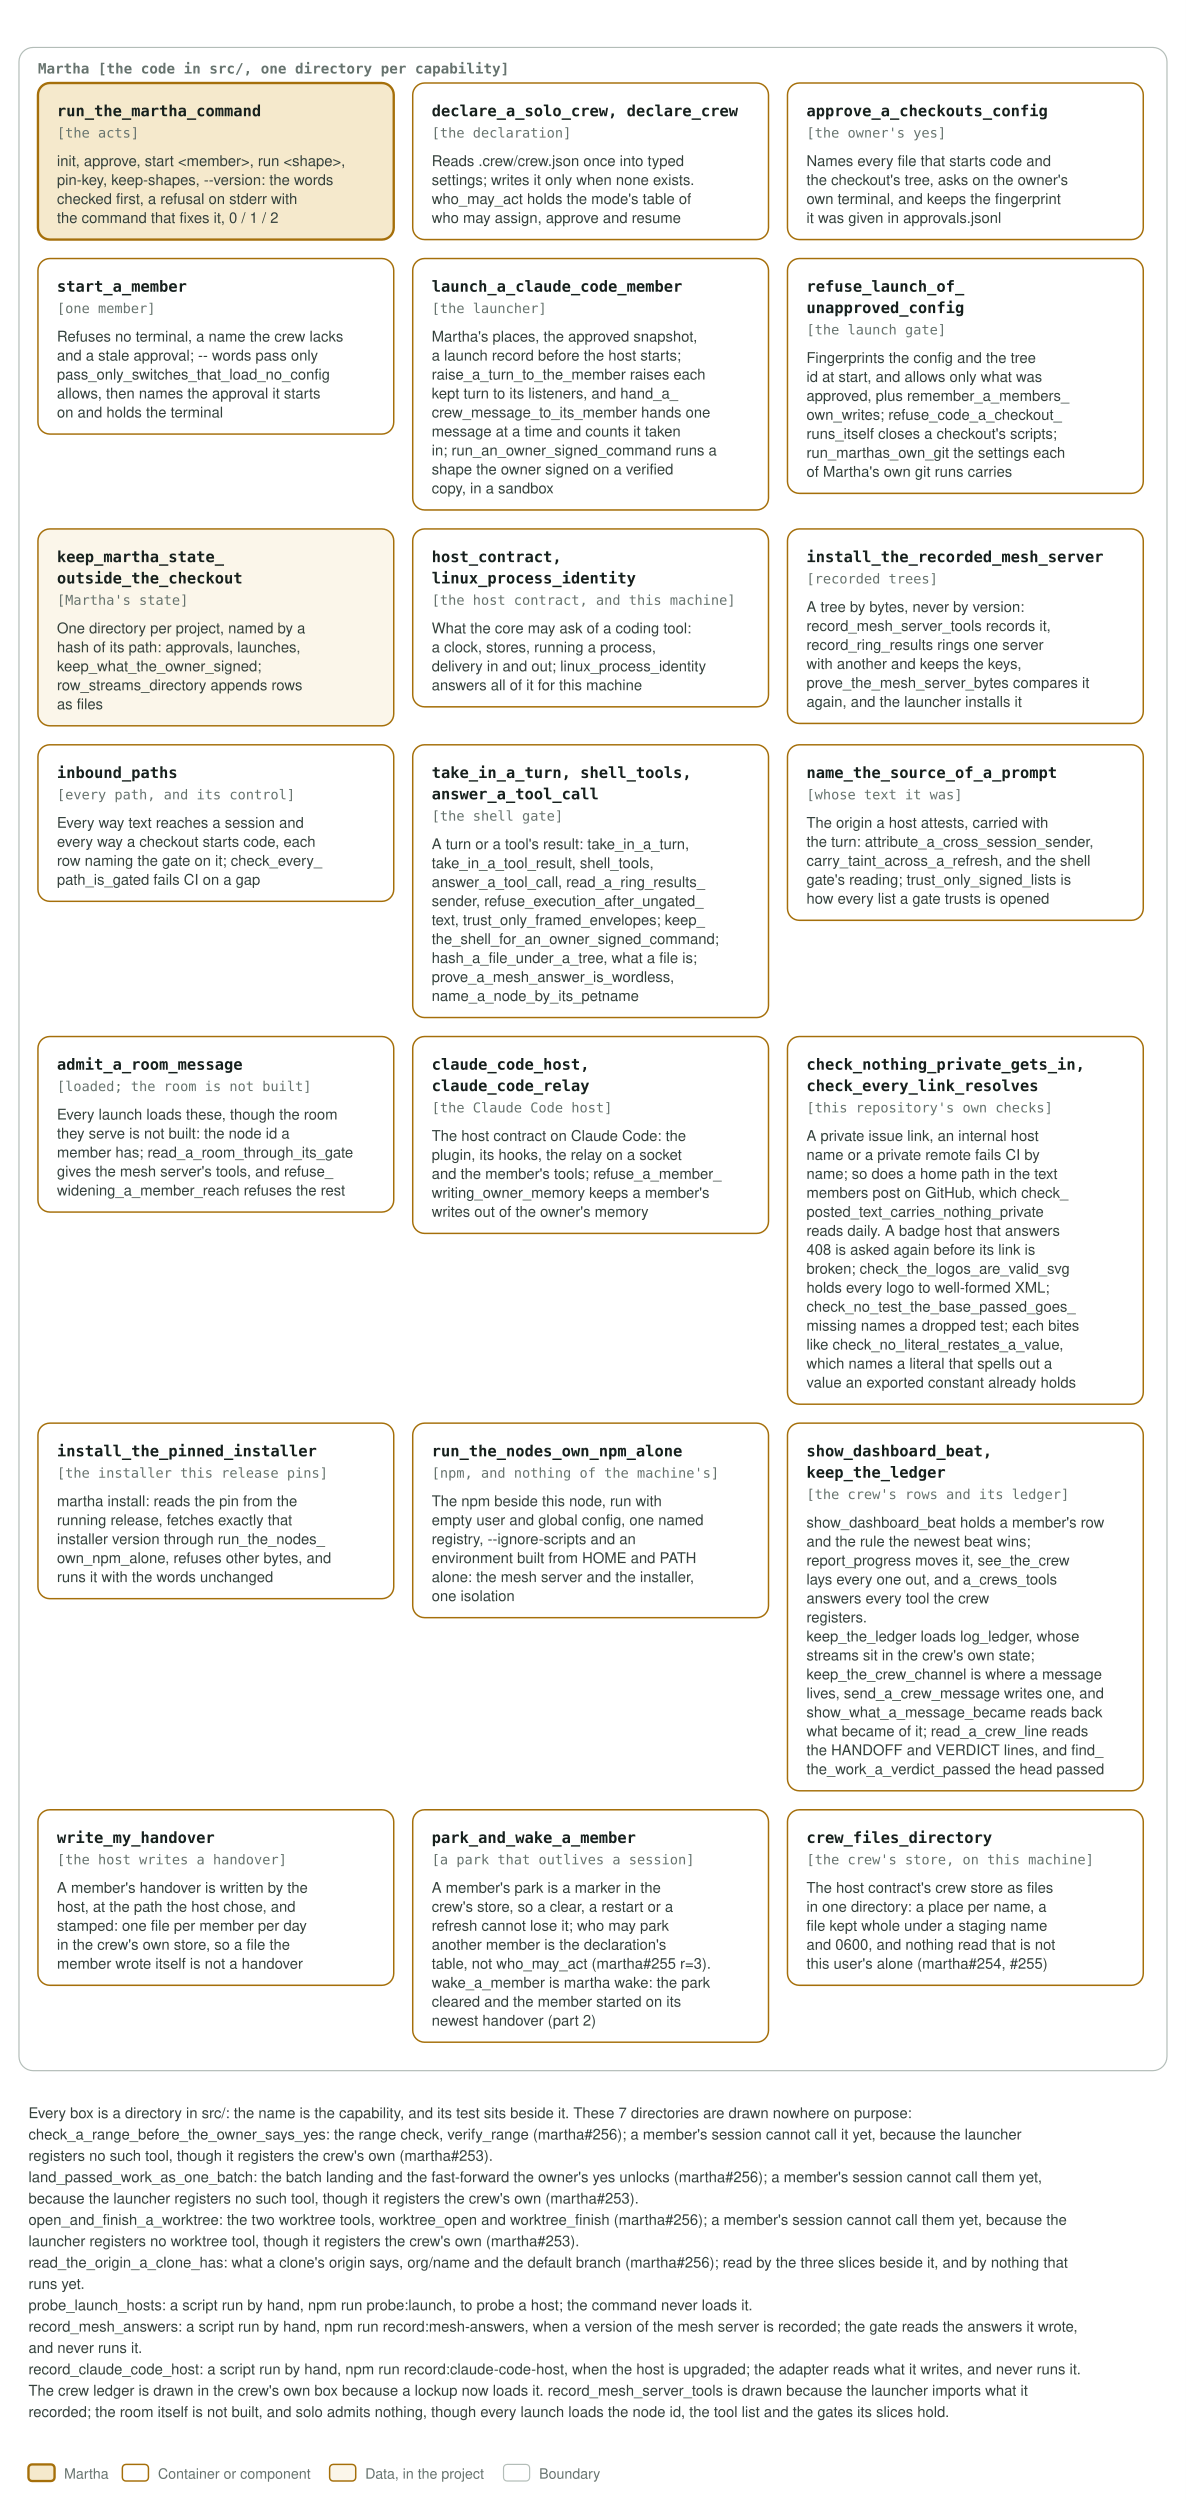
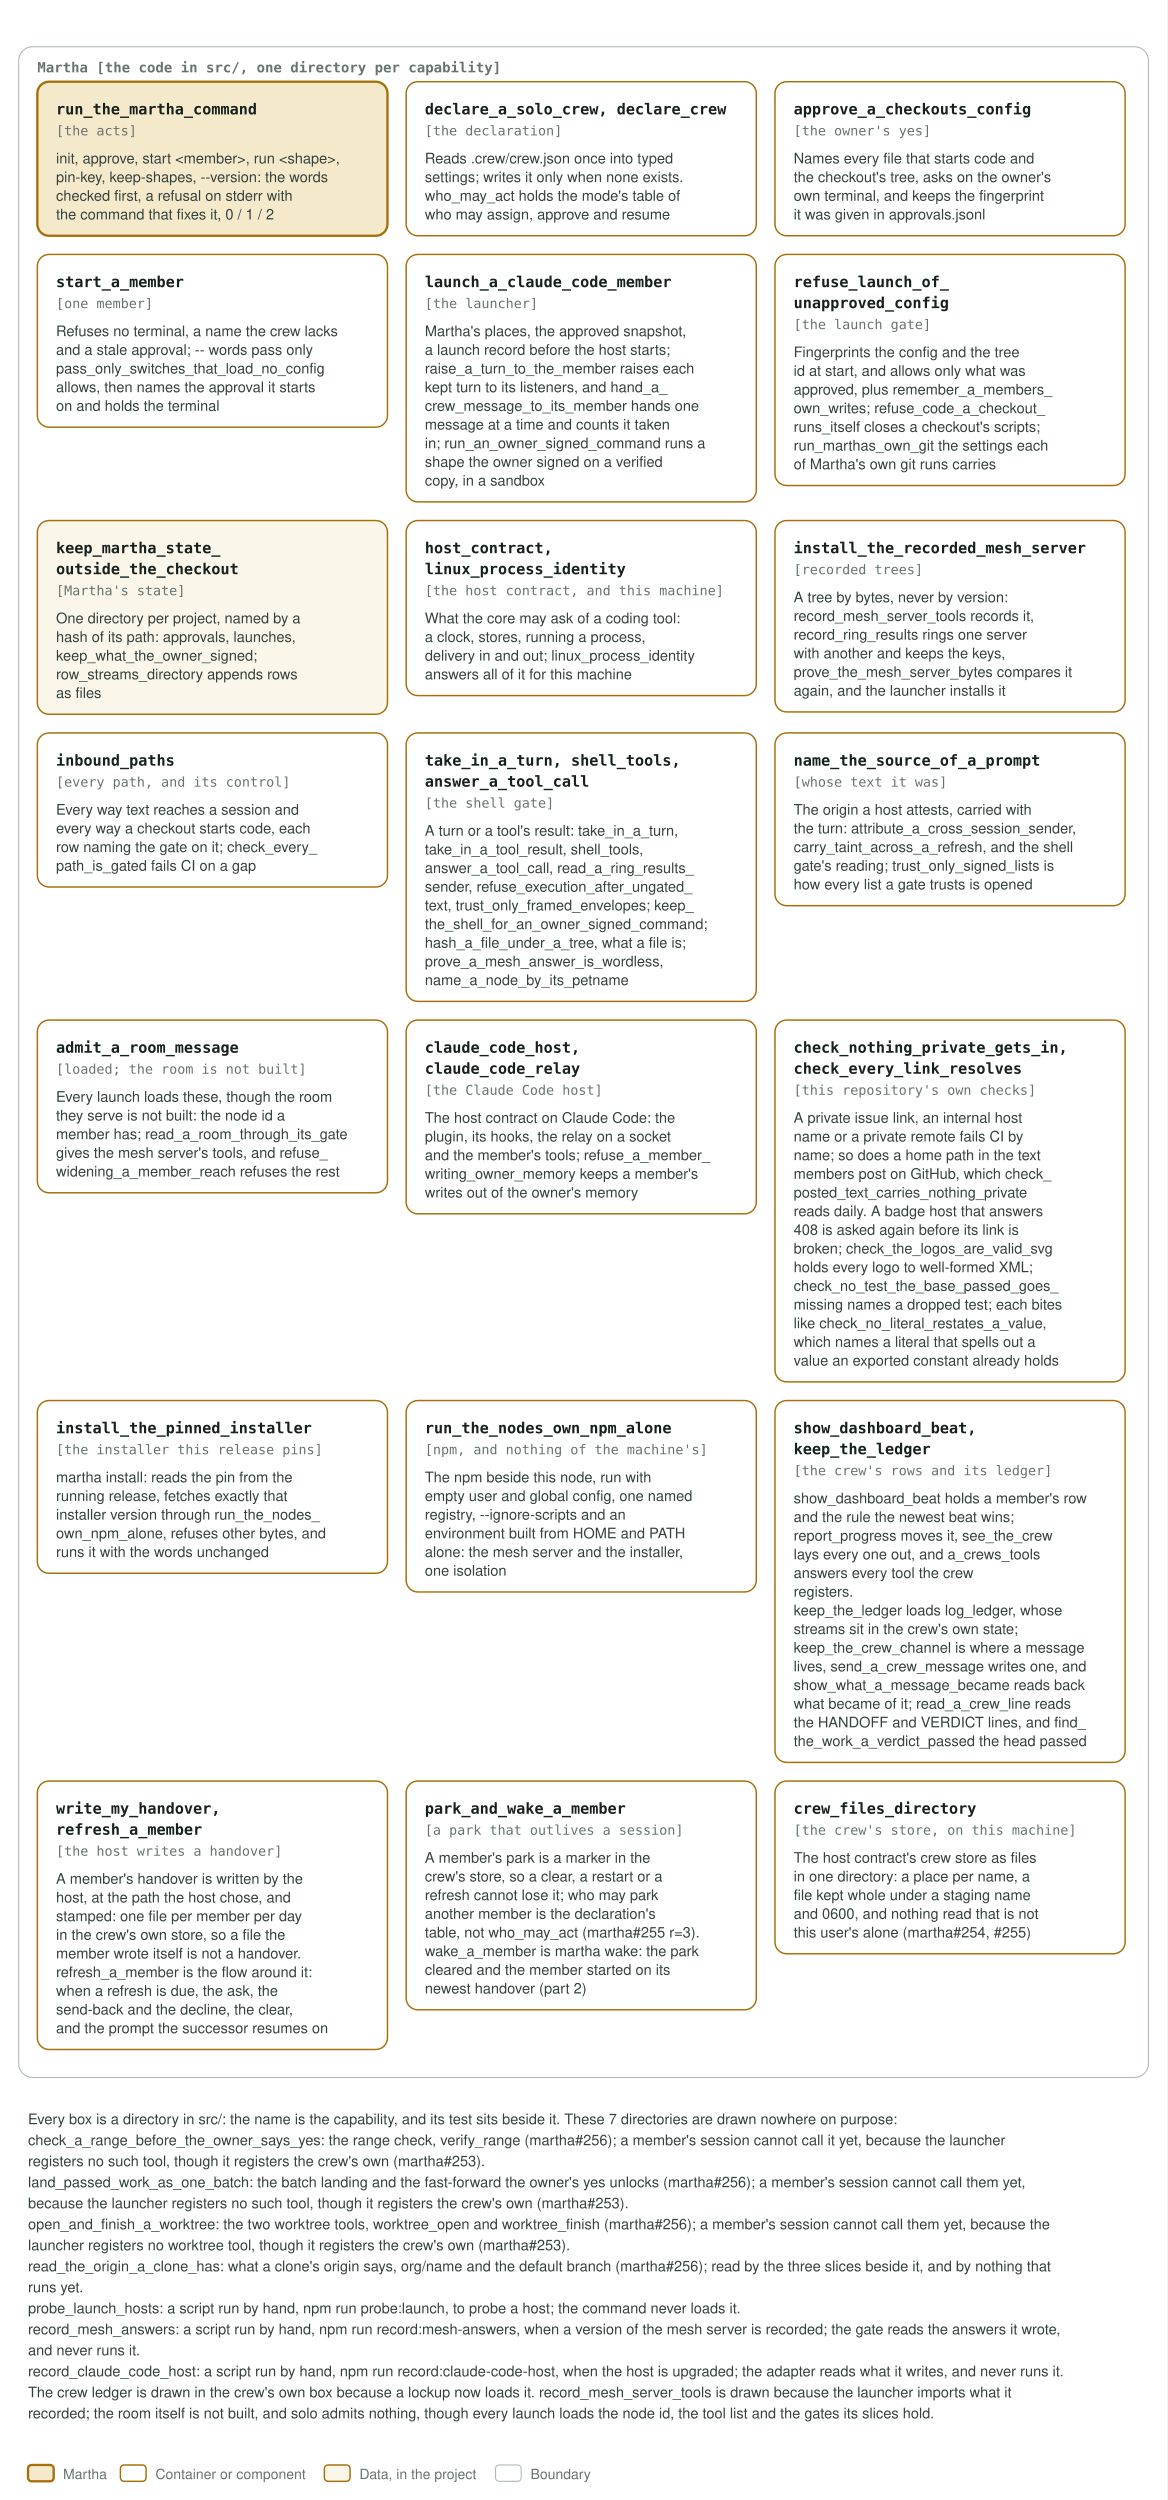
- <svg xmlns="http://www.w3.org/2000/svg" viewBox="0 0 1000 2108" role="img" aria-label="Martha components">
+ <svg xmlns="http://www.w3.org/2000/svg" viewBox="0 0 1000 2142" role="img" aria-label="Martha components">
  <style>
.t-name { font-family: "Atkinson Hyperlegible", "Segoe UI", system-ui, -apple-system, Helvetica, Arial, sans-serif; font-size: 15px; font-weight: 700; }
.t-desc { font-family: "Atkinson Hyperlegible", "Segoe UI", system-ui, -apple-system, Helvetica, Arial, sans-serif; font-size: 12.5px; }
.t-rel { font-family: "Atkinson Hyperlegible", "Segoe UI", system-ui, -apple-system, Helvetica, Arial, sans-serif; font-size: 11.5px; paint-order: stroke; stroke-width: 4px; stroke-linejoin: round; }
.t-code { font-family: "JetBrains Mono", ui-monospace, Menlo, Consolas, monospace; font-size: 13px; font-weight: 600; }
.t-type { font-family: "JetBrains Mono", ui-monospace, Menlo, Consolas, monospace; font-size: 11.5px; }
.t-bound { font-family: "JetBrains Mono", ui-monospace, Menlo, Consolas, monospace; font-size: 12px; font-weight: 600; }
.t-leg { font-family: "Atkinson Hyperlegible", "Segoe UI", system-ui, -apple-system, Helvetica, Arial, sans-serif; font-size: 12px; }
.edge { fill: none; stroke-width: 1.25; }
.edge-team { fill: none; stroke-width: 1.25; stroke-dasharray: 5 4; }
.bg { fill: #FFFFFF; }
.b-sys { fill: #F5E9CC; stroke: #A56F0A; stroke-width: 2; }
.b-per { fill: #E3EBF2; stroke: #3B5B7A; stroke-width: 1.25; }
.b-mac { fill: #E6E4EE; stroke: #5E5A78; stroke-width: 1.25; stroke-dasharray: 5 4; }
.b-ext { fill: #ECEFED; stroke: #8A9791; stroke-width: 1.25; }
.b-cmp { fill: #FFFFFF; stroke: #A56F0A; stroke-width: 1.25; }
.b-dat { fill: #FBF6EA; stroke: #A56F0A; stroke-width: 1.25; }
.b-team { fill: #FFFFFF; stroke: #5E5A78; stroke-width: 1.25; stroke-dasharray: 5 4; }
.b-later { fill: #F3F4F3; stroke: #8A9791; stroke-width: 1.25; stroke-dasharray: 5 4; }
.bound { fill: none; stroke: #B3BDB8; stroke-width: 1; }
.head { fill: #3B5B7A; }
.t-name, .t-code { fill: #16201D; }
.t-type, .t-bound, .t-leg { fill: #66736E; }
.t-desc { fill: #34413C; }
.t-rel { fill: #66736E; stroke: #FFFFFF; }
.edge, .edge-team { stroke: #8A9791; }
.arrowhead { fill: #8A9791; }
@media (prefers-color-scheme: dark) {
.bg { fill: #171F1C; }
.b-sys { fill: #3A2E13; stroke: #E3AA3C; }
.b-per { fill: #1D2A36; stroke: #8EB4D8; }
.b-mac { fill: #26243A; stroke: #A9A4C8; }
.b-ext { fill: #1C2421; stroke: #7D8B85; }
.b-cmp { fill: #171F1C; stroke: #E3AA3C; }
.b-dat { fill: #2A2414; stroke: #E3AA3C; }
.b-team { fill: #171F1C; stroke: #A9A4C8; }
.b-later { fill: #1C2421; stroke: #7D8B85; }
.bound { stroke: #4A5752; }
.head { fill: #8EB4D8; }
.t-name, .t-code { fill: #E6ECE9; }
.t-type, .t-bound, .t-leg { fill: #93A09A; }
.t-desc { fill: #C3CDC8; }
.t-rel { fill: #93A09A; stroke: #171F1C; }
.edge, .edge-team { stroke: #7D8B85; }
.arrowhead { fill: #7D8B85; }
}
</style>
  <defs>
    <marker id="a" viewBox="0 0 10 10" refX="9" refY="5" markerWidth="7" markerHeight="7" orient="auto-start-reverse">
      <path class="arrowhead" d="M0 0L10 5L0 10z" />
    </marker>
  </defs>
-   <rect class="bg" x="0" y="0" width="1000" height="2108" />
+   <rect class="bg" x="0" y="0" width="1000" height="2142" />
  <rect class="b-sys" x="32" y="70" width="300" height="132" rx="10" />
  <text class="t-code" x="48" y="98">run_the_martha_command</text>
  <text class="t-type" x="48" y="116">[the acts]</text>
  <text class="t-desc" x="48" y="140">init, approve, start &lt;member&gt;, run &lt;shape&gt;,</text>
  <text class="t-desc" x="48" y="156">pin-key, keep-shapes, --version: the words</text>
  <text class="t-desc" x="48" y="172">checked first, a refusal on stderr with</text>
  <text class="t-desc" x="48" y="188">the command that fixes it, 0 / 1 / 2</text>
  <rect class="b-cmp" x="348" y="70" width="300" height="132" rx="10" />
  <text class="t-code" x="364" y="98">declare_a_solo_crew, declare_crew</text>
  <text class="t-type" x="364" y="116">[the declaration]</text>
  <text class="t-desc" x="364" y="140">Reads .crew/crew.json once into typed</text>
  <text class="t-desc" x="364" y="156">settings; writes it only when none exists.</text>
  <text class="t-desc" x="364" y="172">who_may_act holds the mode's table of</text>
  <text class="t-desc" x="364" y="188">who may assign, approve and resume</text>
  <rect class="b-cmp" x="664" y="70" width="300" height="132" rx="10" />
  <text class="t-code" x="680" y="98">approve_a_checkouts_config</text>
  <text class="t-type" x="680" y="116">[the owner's yes]</text>
  <text class="t-desc" x="680" y="140">Names every file that starts code and</text>
  <text class="t-desc" x="680" y="156">the checkout's tree, asks on the owner's</text>
  <text class="t-desc" x="680" y="172">own terminal, and keeps the fingerprint</text>
  <text class="t-desc" x="680" y="188">it was given in approvals.jsonl</text>
  <rect class="b-cmp" x="32" y="218" width="300" height="148" rx="10" />
  <text class="t-code" x="48" y="246">start_a_member</text>
  <text class="t-type" x="48" y="264">[one member]</text>
  <text class="t-desc" x="48" y="288">Refuses no terminal, a name the crew lacks</text>
  <text class="t-desc" x="48" y="304">and a stale approval; -- words pass only</text>
  <text class="t-desc" x="48" y="320">pass_only_switches_that_load_no_config</text>
  <text class="t-desc" x="48" y="336">allows, then names the approval it starts</text>
  <text class="t-desc" x="48" y="352">on and holds the terminal</text>
  <rect class="b-cmp" x="348" y="218" width="300" height="212" rx="10" />
  <text class="t-code" x="364" y="246">launch_a_claude_code_member</text>
  <text class="t-type" x="364" y="264">[the launcher]</text>
  <text class="t-desc" x="364" y="288">Martha's places, the approved snapshot,</text>
  <text class="t-desc" x="364" y="304">a launch record before the host starts;</text>
  <text class="t-desc" x="364" y="320">raise_a_turn_to_the_member raises each</text>
  <text class="t-desc" x="364" y="336">kept turn to its listeners, and hand_a_</text>
  <text class="t-desc" x="364" y="352">crew_message_to_its_member hands one</text>
  <text class="t-desc" x="364" y="368">message at a time and counts it taken</text>
  <text class="t-desc" x="364" y="384">in; run_an_owner_signed_command runs a</text>
  <text class="t-desc" x="364" y="400">shape the owner signed on a verified</text>
  <text class="t-desc" x="364" y="416">copy, in a sandbox</text>
  <rect class="b-cmp" x="664" y="218" width="300" height="198" rx="10" />
  <text class="t-code" x="680" y="246">refuse_launch_of_</text>
  <text class="t-code" x="680" y="264">unapproved_config</text>
  <text class="t-type" x="680" y="282">[the launch gate]</text>
  <text class="t-desc" x="680" y="306">Fingerprints the config and the tree</text>
  <text class="t-desc" x="680" y="322">id at start, and allows only what was</text>
  <text class="t-desc" x="680" y="338">approved, plus remember_a_members_</text>
  <text class="t-desc" x="680" y="354">own_writes; refuse_code_a_checkout_</text>
  <text class="t-desc" x="680" y="370">runs_itself closes a checkout's scripts;</text>
  <text class="t-desc" x="680" y="386">run_marthas_own_git the settings each</text>
  <text class="t-desc" x="680" y="402">of Martha's own git runs carries</text>
  <rect class="b-dat" x="32" y="446" width="300" height="166" rx="10" />
  <text class="t-code" x="48" y="474">keep_martha_state_</text>
  <text class="t-code" x="48" y="492">outside_the_checkout</text>
  <text class="t-type" x="48" y="510">[Martha's state]</text>
  <text class="t-desc" x="48" y="534">One directory per project, named by a</text>
  <text class="t-desc" x="48" y="550">hash of its path: approvals, launches,</text>
  <text class="t-desc" x="48" y="566">keep_what_the_owner_signed;</text>
  <text class="t-desc" x="48" y="582">row_streams_directory appends rows</text>
  <text class="t-desc" x="48" y="598">as files</text>
  <rect class="b-cmp" x="348" y="446" width="300" height="150" rx="10" />
  <text class="t-code" x="364" y="474">host_contract,</text>
  <text class="t-code" x="364" y="492">linux_process_identity</text>
  <text class="t-type" x="364" y="510">[the host contract, and this machine]</text>
  <text class="t-desc" x="364" y="534">What the core may ask of a coding tool:</text>
  <text class="t-desc" x="364" y="550">a clock, stores, running a process,</text>
  <text class="t-desc" x="364" y="566">delivery in and out; linux_process_identity</text>
  <text class="t-desc" x="364" y="582">answers all of it for this machine</text>
  <rect class="b-cmp" x="664" y="446" width="300" height="164" rx="10" />
  <text class="t-code" x="680" y="474">install_the_recorded_mesh_server</text>
  <text class="t-type" x="680" y="492">[recorded trees]</text>
  <text class="t-desc" x="680" y="516">A tree by bytes, never by version:</text>
  <text class="t-desc" x="680" y="532">record_mesh_server_tools records it,</text>
  <text class="t-desc" x="680" y="548">record_ring_results rings one server</text>
  <text class="t-desc" x="680" y="564">with another and keeps the keys,</text>
  <text class="t-desc" x="680" y="580">prove_the_mesh_server_bytes compares it</text>
  <text class="t-desc" x="680" y="596">again, and the launcher installs it</text>
  <rect class="b-cmp" x="32" y="628" width="300" height="132" rx="10" />
  <text class="t-code" x="48" y="656">inbound_paths</text>
  <text class="t-type" x="48" y="674">[every path, and its control]</text>
  <text class="t-desc" x="48" y="698">Every way text reaches a session and</text>
  <text class="t-desc" x="48" y="714">every way a checkout starts code, each</text>
  <text class="t-desc" x="48" y="730">row naming the gate on it; check_every_</text>
  <text class="t-desc" x="48" y="746">path_is_gated fails CI on a gap</text>
  <rect class="b-cmp" x="348" y="628" width="300" height="230" rx="10" />
  <text class="t-code" x="364" y="656">take_in_a_turn, shell_tools,</text>
  <text class="t-code" x="364" y="674">answer_a_tool_call</text>
  <text class="t-type" x="364" y="692">[the shell gate]</text>
  <text class="t-desc" x="364" y="716">A turn or a tool's result: take_in_a_turn,</text>
  <text class="t-desc" x="364" y="732">take_in_a_tool_result, shell_tools,</text>
  <text class="t-desc" x="364" y="748">answer_a_tool_call, read_a_ring_results_</text>
  <text class="t-desc" x="364" y="764">sender, refuse_execution_after_ungated_</text>
  <text class="t-desc" x="364" y="780">text, trust_only_framed_envelopes; keep_</text>
  <text class="t-desc" x="364" y="796">the_shell_for_an_owner_signed_command;</text>
  <text class="t-desc" x="364" y="812">hash_a_file_under_a_tree, what a file is;</text>
  <text class="t-desc" x="364" y="828">prove_a_mesh_answer_is_wordless,</text>
  <text class="t-desc" x="364" y="844">name_a_node_by_its_petname</text>
  <rect class="b-cmp" x="664" y="628" width="300" height="148" rx="10" />
  <text class="t-code" x="680" y="656">name_the_source_of_a_prompt</text>
  <text class="t-type" x="680" y="674">[whose text it was]</text>
  <text class="t-desc" x="680" y="698">The origin a host attests, carried with</text>
  <text class="t-desc" x="680" y="714">the turn: attribute_a_cross_session_sender,</text>
  <text class="t-desc" x="680" y="730">carry_taint_across_a_refresh, and the shell</text>
  <text class="t-desc" x="680" y="746">gate's reading; trust_only_signed_lists is</text>
  <text class="t-desc" x="680" y="762">how every list a gate trusts is opened</text>
  <rect class="b-cmp" x="32" y="874" width="300" height="148" rx="10" />
  <text class="t-code" x="48" y="902">admit_a_room_message</text>
  <text class="t-type" x="48" y="920">[loaded; the room is not built]</text>
  <text class="t-desc" x="48" y="944">Every launch loads these, though the room</text>
  <text class="t-desc" x="48" y="960">they serve is not built: the node id a</text>
  <text class="t-desc" x="48" y="976">member has; read_a_room_through_its_gate</text>
  <text class="t-desc" x="48" y="992">gives the mesh server's tools, and refuse_</text>
  <text class="t-desc" x="48" y="1008">widening_a_member_reach refuses the rest</text>
  <rect class="b-cmp" x="348" y="874" width="300" height="166" rx="10" />
  <text class="t-code" x="364" y="902">claude_code_host,</text>
  <text class="t-code" x="364" y="920">claude_code_relay</text>
  <text class="t-type" x="364" y="938">[the Claude Code host]</text>
  <text class="t-desc" x="364" y="962">The host contract on Claude Code: the</text>
  <text class="t-desc" x="364" y="978">plugin, its hooks, the relay on a socket</text>
  <text class="t-desc" x="364" y="994">and the member's tools; refuse_a_member_</text>
  <text class="t-desc" x="364" y="1010">writing_owner_memory keeps a member's</text>
  <text class="t-desc" x="364" y="1026">writes out of the owner's memory</text>
  <rect class="b-cmp" x="664" y="874" width="300" height="310" rx="10" />
  <text class="t-code" x="680" y="902">check_nothing_private_gets_in,</text>
  <text class="t-code" x="680" y="920">check_every_link_resolves</text>
  <text class="t-type" x="680" y="938">[this repository's own checks]</text>
  <text class="t-desc" x="680" y="962">A private issue link, an internal host</text>
  <text class="t-desc" x="680" y="978">name or a private remote fails CI by</text>
  <text class="t-desc" x="680" y="994">name; so does a home path in the text</text>
  <text class="t-desc" x="680" y="1010">members post on GitHub, which check_</text>
  <text class="t-desc" x="680" y="1026">posted_text_carries_nothing_private</text>
  <text class="t-desc" x="680" y="1042">reads daily. A badge host that answers</text>
  <text class="t-desc" x="680" y="1058">408 is asked again before its link is</text>
  <text class="t-desc" x="680" y="1074">broken; check_the_logos_are_valid_svg</text>
  <text class="t-desc" x="680" y="1090">holds every logo to well-formed XML;</text>
  <text class="t-desc" x="680" y="1106">check_no_test_the_base_passed_goes_</text>
  <text class="t-desc" x="680" y="1122">missing names a dropped test; each bites</text>
  <text class="t-desc" x="680" y="1138">like check_no_literal_restates_a_value,</text>
  <text class="t-desc" x="680" y="1154">which names a literal that spells out a</text>
  <text class="t-desc" x="680" y="1170">value an exported constant already holds</text>
  <rect class="b-cmp" x="32" y="1200" width="300" height="148" rx="10" />
  <text class="t-code" x="48" y="1228">install_the_pinned_installer</text>
  <text class="t-type" x="48" y="1246">[the installer this release pins]</text>
  <text class="t-desc" x="48" y="1270">martha install: reads the pin from the</text>
  <text class="t-desc" x="48" y="1286">running release, fetches exactly that</text>
  <text class="t-desc" x="48" y="1302">installer version through run_the_nodes_</text>
  <text class="t-desc" x="48" y="1318">own_npm_alone, refuses other bytes, and</text>
  <text class="t-desc" x="48" y="1334">runs it with the words unchanged</text>
  <rect class="b-cmp" x="348" y="1200" width="300" height="164" rx="10" />
  <text class="t-code" x="364" y="1228">run_the_nodes_own_npm_alone</text>
  <text class="t-type" x="364" y="1246">[npm, and nothing of the machine's]</text>
  <text class="t-desc" x="364" y="1270">The npm beside this node, run with</text>
  <text class="t-desc" x="364" y="1286">empty user and global config, one named</text>
  <text class="t-desc" x="364" y="1302">registry, --ignore-scripts and an</text>
  <text class="t-desc" x="364" y="1318">environment built from HOME and PATH</text>
  <text class="t-desc" x="364" y="1334">alone: the mesh server and the installer,</text>
  <text class="t-desc" x="364" y="1350">one isolation</text>
  <rect class="b-cmp" x="664" y="1200" width="300" height="310" rx="10" />
  <text class="t-code" x="680" y="1228">show_dashboard_beat,</text>
  <text class="t-code" x="680" y="1246">keep_the_ledger</text>
  <text class="t-type" x="680" y="1264">[the crew's rows and its ledger]</text>
  <text class="t-desc" x="680" y="1288">show_dashboard_beat holds a member's row</text>
  <text class="t-desc" x="680" y="1304">and the rule the newest beat wins;</text>
  <text class="t-desc" x="680" y="1320">report_progress moves it, see_the_crew</text>
  <text class="t-desc" x="680" y="1336">lays every one out, and a_crews_tools</text>
  <text class="t-desc" x="680" y="1352">answers every tool the crew</text>
  <text class="t-desc" x="680" y="1368">registers.</text>
  <text class="t-desc" x="680" y="1384">keep_the_ledger loads log_ledger, whose</text>
  <text class="t-desc" x="680" y="1400">streams sit in the crew's own state;</text>
  <text class="t-desc" x="680" y="1416">keep_the_crew_channel is where a message</text>
  <text class="t-desc" x="680" y="1432">lives, send_a_crew_message writes one, and</text>
  <text class="t-desc" x="680" y="1448">show_what_a_message_became reads back</text>
  <text class="t-desc" x="680" y="1464">what became of it; read_a_crew_line reads</text>
  <text class="t-desc" x="680" y="1480">the HANDOFF and VERDICT lines, and find_</text>
  <text class="t-desc" x="680" y="1496">the_work_a_verdict_passed the head passed</text>
-   <rect class="b-cmp" x="32" y="1526" width="300" height="148" rx="10" />
-   <text class="t-code" x="48" y="1554">write_my_handover</text>
-   <text class="t-type" x="48" y="1572">[the host writes a handover]</text>
-   <text class="t-desc" x="48" y="1596">A member's handover is written by the</text>
-   <text class="t-desc" x="48" y="1612">host, at the path the host chose, and</text>
-   <text class="t-desc" x="48" y="1628">stamped: one file per member per day</text>
-   <text class="t-desc" x="48" y="1644">in the crew's own store, so a file the</text>
-   <text class="t-desc" x="48" y="1660">member wrote itself is not a handover</text>
+   <rect class="b-cmp" x="32" y="1526" width="300" height="230" rx="10" />
+   <text class="t-code" x="48" y="1554">write_my_handover,</text>
+   <text class="t-code" x="48" y="1572">refresh_a_member</text>
+   <text class="t-type" x="48" y="1590">[the host writes a handover]</text>
+   <text class="t-desc" x="48" y="1614">A member's handover is written by the</text>
+   <text class="t-desc" x="48" y="1630">host, at the path the host chose, and</text>
+   <text class="t-desc" x="48" y="1646">stamped: one file per member per day</text>
+   <text class="t-desc" x="48" y="1662">in the crew's own store, so a file the</text>
+   <text class="t-desc" x="48" y="1678">member wrote itself is not a handover.</text>
+   <text class="t-desc" x="48" y="1694">refresh_a_member is the flow around it:</text>
+   <text class="t-desc" x="48" y="1710">when a refresh is due, the ask, the</text>
+   <text class="t-desc" x="48" y="1726">send-back and the decline, the clear,</text>
+   <text class="t-desc" x="48" y="1742">and the prompt the successor resumes on</text>
  <rect class="b-cmp" x="348" y="1526" width="300" height="196" rx="10" />
  <text class="t-code" x="364" y="1554">park_and_wake_a_member</text>
  <text class="t-type" x="364" y="1572">[a park that outlives a session]</text>
  <text class="t-desc" x="364" y="1596">A member's park is a marker in the</text>
  <text class="t-desc" x="364" y="1612">crew's store, so a clear, a restart or a</text>
  <text class="t-desc" x="364" y="1628">refresh cannot lose it; who may park</text>
  <text class="t-desc" x="364" y="1644">another member is the declaration's</text>
  <text class="t-desc" x="364" y="1660">table, not who_may_act (martha#255 r=3).</text>
  <text class="t-desc" x="364" y="1676">wake_a_member is martha wake: the park</text>
  <text class="t-desc" x="364" y="1692">cleared and the member started on its</text>
  <text class="t-desc" x="364" y="1708">newest handover (part 2)</text>
  <rect class="b-cmp" x="664" y="1526" width="300" height="148" rx="10" />
  <text class="t-code" x="680" y="1554">crew_files_directory</text>
  <text class="t-type" x="680" y="1572">[the crew's store, on this machine]</text>
  <text class="t-desc" x="680" y="1596">The host contract's crew store as files</text>
  <text class="t-desc" x="680" y="1612">in one directory: a place per name, a</text>
  <text class="t-desc" x="680" y="1628">file kept whole under a staging name</text>
  <text class="t-desc" x="680" y="1644">and 0600, and nothing read that is not</text>
  <text class="t-desc" x="680" y="1660">this user's alone (martha#254, #255)</text>
-   <rect class="bound" x="16" y="40" width="968" height="1706" rx="12" />
+   <rect class="bound" x="16" y="40" width="968" height="1740" rx="12" />
  <text class="t-bound" x="32" y="62">Martha [the code in src/, one directory per capability]</text>
-   <text class="t-desc" x="24" y="1786">Every box is a directory in src/: the name is the capability, and its test sits beside it. These 7 directories are drawn nowhere on purpose:</text>
-   <text class="t-desc" x="24" y="1804">check_a_range_before_the_owner_says_yes: the range check, verify_range (martha#256); a member's session cannot call it yet, because the launcher</text>
-   <text class="t-desc" x="24" y="1822">registers no such tool, though it registers the crew's own (martha#253).</text>
-   <text class="t-desc" x="24" y="1840">land_passed_work_as_one_batch: the batch landing and the fast-forward the owner's yes unlocks (martha#256); a member's session cannot call them yet,</text>
-   <text class="t-desc" x="24" y="1858">because the launcher registers no such tool, though it registers the crew's own (martha#253).</text>
-   <text class="t-desc" x="24" y="1876">open_and_finish_a_worktree: the two worktree tools, worktree_open and worktree_finish (martha#256); a member's session cannot call them yet, because the</text>
-   <text class="t-desc" x="24" y="1894">launcher registers no worktree tool, though it registers the crew's own (martha#253).</text>
-   <text class="t-desc" x="24" y="1912">read_the_origin_a_clone_has: what a clone's origin says, org/name and the default branch (martha#256); read by the three slices beside it, and by nothing that</text>
-   <text class="t-desc" x="24" y="1930">runs yet.</text>
-   <text class="t-desc" x="24" y="1948">probe_launch_hosts: a script run by hand, npm run probe:launch, to probe a host; the command never loads it.</text>
-   <text class="t-desc" x="24" y="1966">record_mesh_answers: a script run by hand, npm run record:mesh-answers, when a version of the mesh server is recorded; the gate reads the answers it wrote,</text>
-   <text class="t-desc" x="24" y="1984">and never runs it.</text>
-   <text class="t-desc" x="24" y="2002">record_claude_code_host: a script run by hand, npm run record:claude-code-host, when the host is upgraded; the adapter reads what it writes, and never runs it.</text>
-   <text class="t-desc" x="24" y="2020">The crew ledger is drawn in the crew's own box because a lockup now loads it. record_mesh_server_tools is drawn because the launcher imports what it</text>
-   <text class="t-desc" x="24" y="2038">recorded; the room itself is not built, and solo admits nothing, though every launch loads the node id, the tool list and the gates its slices hold.</text>
-   <rect class="b-sys" x="24" y="2078" width="22" height="14" rx="3" />
-   <text class="t-leg" x="54" y="2090">Martha</text>
-   <rect class="b-cmp" x="103.168" y="2078" width="22" height="14" rx="3" />
-   <text class="t-leg" x="133.168" y="2090">Container or component</text>
-   <rect class="b-dat" x="277.94" y="2078" width="22" height="14" rx="3" />
-   <text class="t-leg" x="307.94" y="2090">Data, in the project</text>
-   <rect class="bound" x="424.572" y="2078" width="22" height="14" rx="3" />
-   <text class="t-leg" x="454.572" y="2090">Boundary</text>
+   <text class="t-desc" x="24" y="1820">Every box is a directory in src/: the name is the capability, and its test sits beside it. These 7 directories are drawn nowhere on purpose:</text>
+   <text class="t-desc" x="24" y="1838">check_a_range_before_the_owner_says_yes: the range check, verify_range (martha#256); a member's session cannot call it yet, because the launcher</text>
+   <text class="t-desc" x="24" y="1856">registers no such tool, though it registers the crew's own (martha#253).</text>
+   <text class="t-desc" x="24" y="1874">land_passed_work_as_one_batch: the batch landing and the fast-forward the owner's yes unlocks (martha#256); a member's session cannot call them yet,</text>
+   <text class="t-desc" x="24" y="1892">because the launcher registers no such tool, though it registers the crew's own (martha#253).</text>
+   <text class="t-desc" x="24" y="1910">open_and_finish_a_worktree: the two worktree tools, worktree_open and worktree_finish (martha#256); a member's session cannot call them yet, because the</text>
+   <text class="t-desc" x="24" y="1928">launcher registers no worktree tool, though it registers the crew's own (martha#253).</text>
+   <text class="t-desc" x="24" y="1946">read_the_origin_a_clone_has: what a clone's origin says, org/name and the default branch (martha#256); read by the three slices beside it, and by nothing that</text>
+   <text class="t-desc" x="24" y="1964">runs yet.</text>
+   <text class="t-desc" x="24" y="1982">probe_launch_hosts: a script run by hand, npm run probe:launch, to probe a host; the command never loads it.</text>
+   <text class="t-desc" x="24" y="2000">record_mesh_answers: a script run by hand, npm run record:mesh-answers, when a version of the mesh server is recorded; the gate reads the answers it wrote,</text>
+   <text class="t-desc" x="24" y="2018">and never runs it.</text>
+   <text class="t-desc" x="24" y="2036">record_claude_code_host: a script run by hand, npm run record:claude-code-host, when the host is upgraded; the adapter reads what it writes, and never runs it.</text>
+   <text class="t-desc" x="24" y="2054">The crew ledger is drawn in the crew's own box because a lockup now loads it. record_mesh_server_tools is drawn because the launcher imports what it</text>
+   <text class="t-desc" x="24" y="2072">recorded; the room itself is not built, and solo admits nothing, though every launch loads the node id, the tool list and the gates its slices hold.</text>
+   <rect class="b-sys" x="24" y="2112" width="22" height="14" rx="3" />
+   <text class="t-leg" x="54" y="2124">Martha</text>
+   <rect class="b-cmp" x="103.168" y="2112" width="22" height="14" rx="3" />
+   <text class="t-leg" x="133.168" y="2124">Container or component</text>
+   <rect class="b-dat" x="277.94" y="2112" width="22" height="14" rx="3" />
+   <text class="t-leg" x="307.94" y="2124">Data, in the project</text>
+   <rect class="bound" x="424.572" y="2112" width="22" height="14" rx="3" />
+   <text class="t-leg" x="454.572" y="2124">Boundary</text>
</svg>
